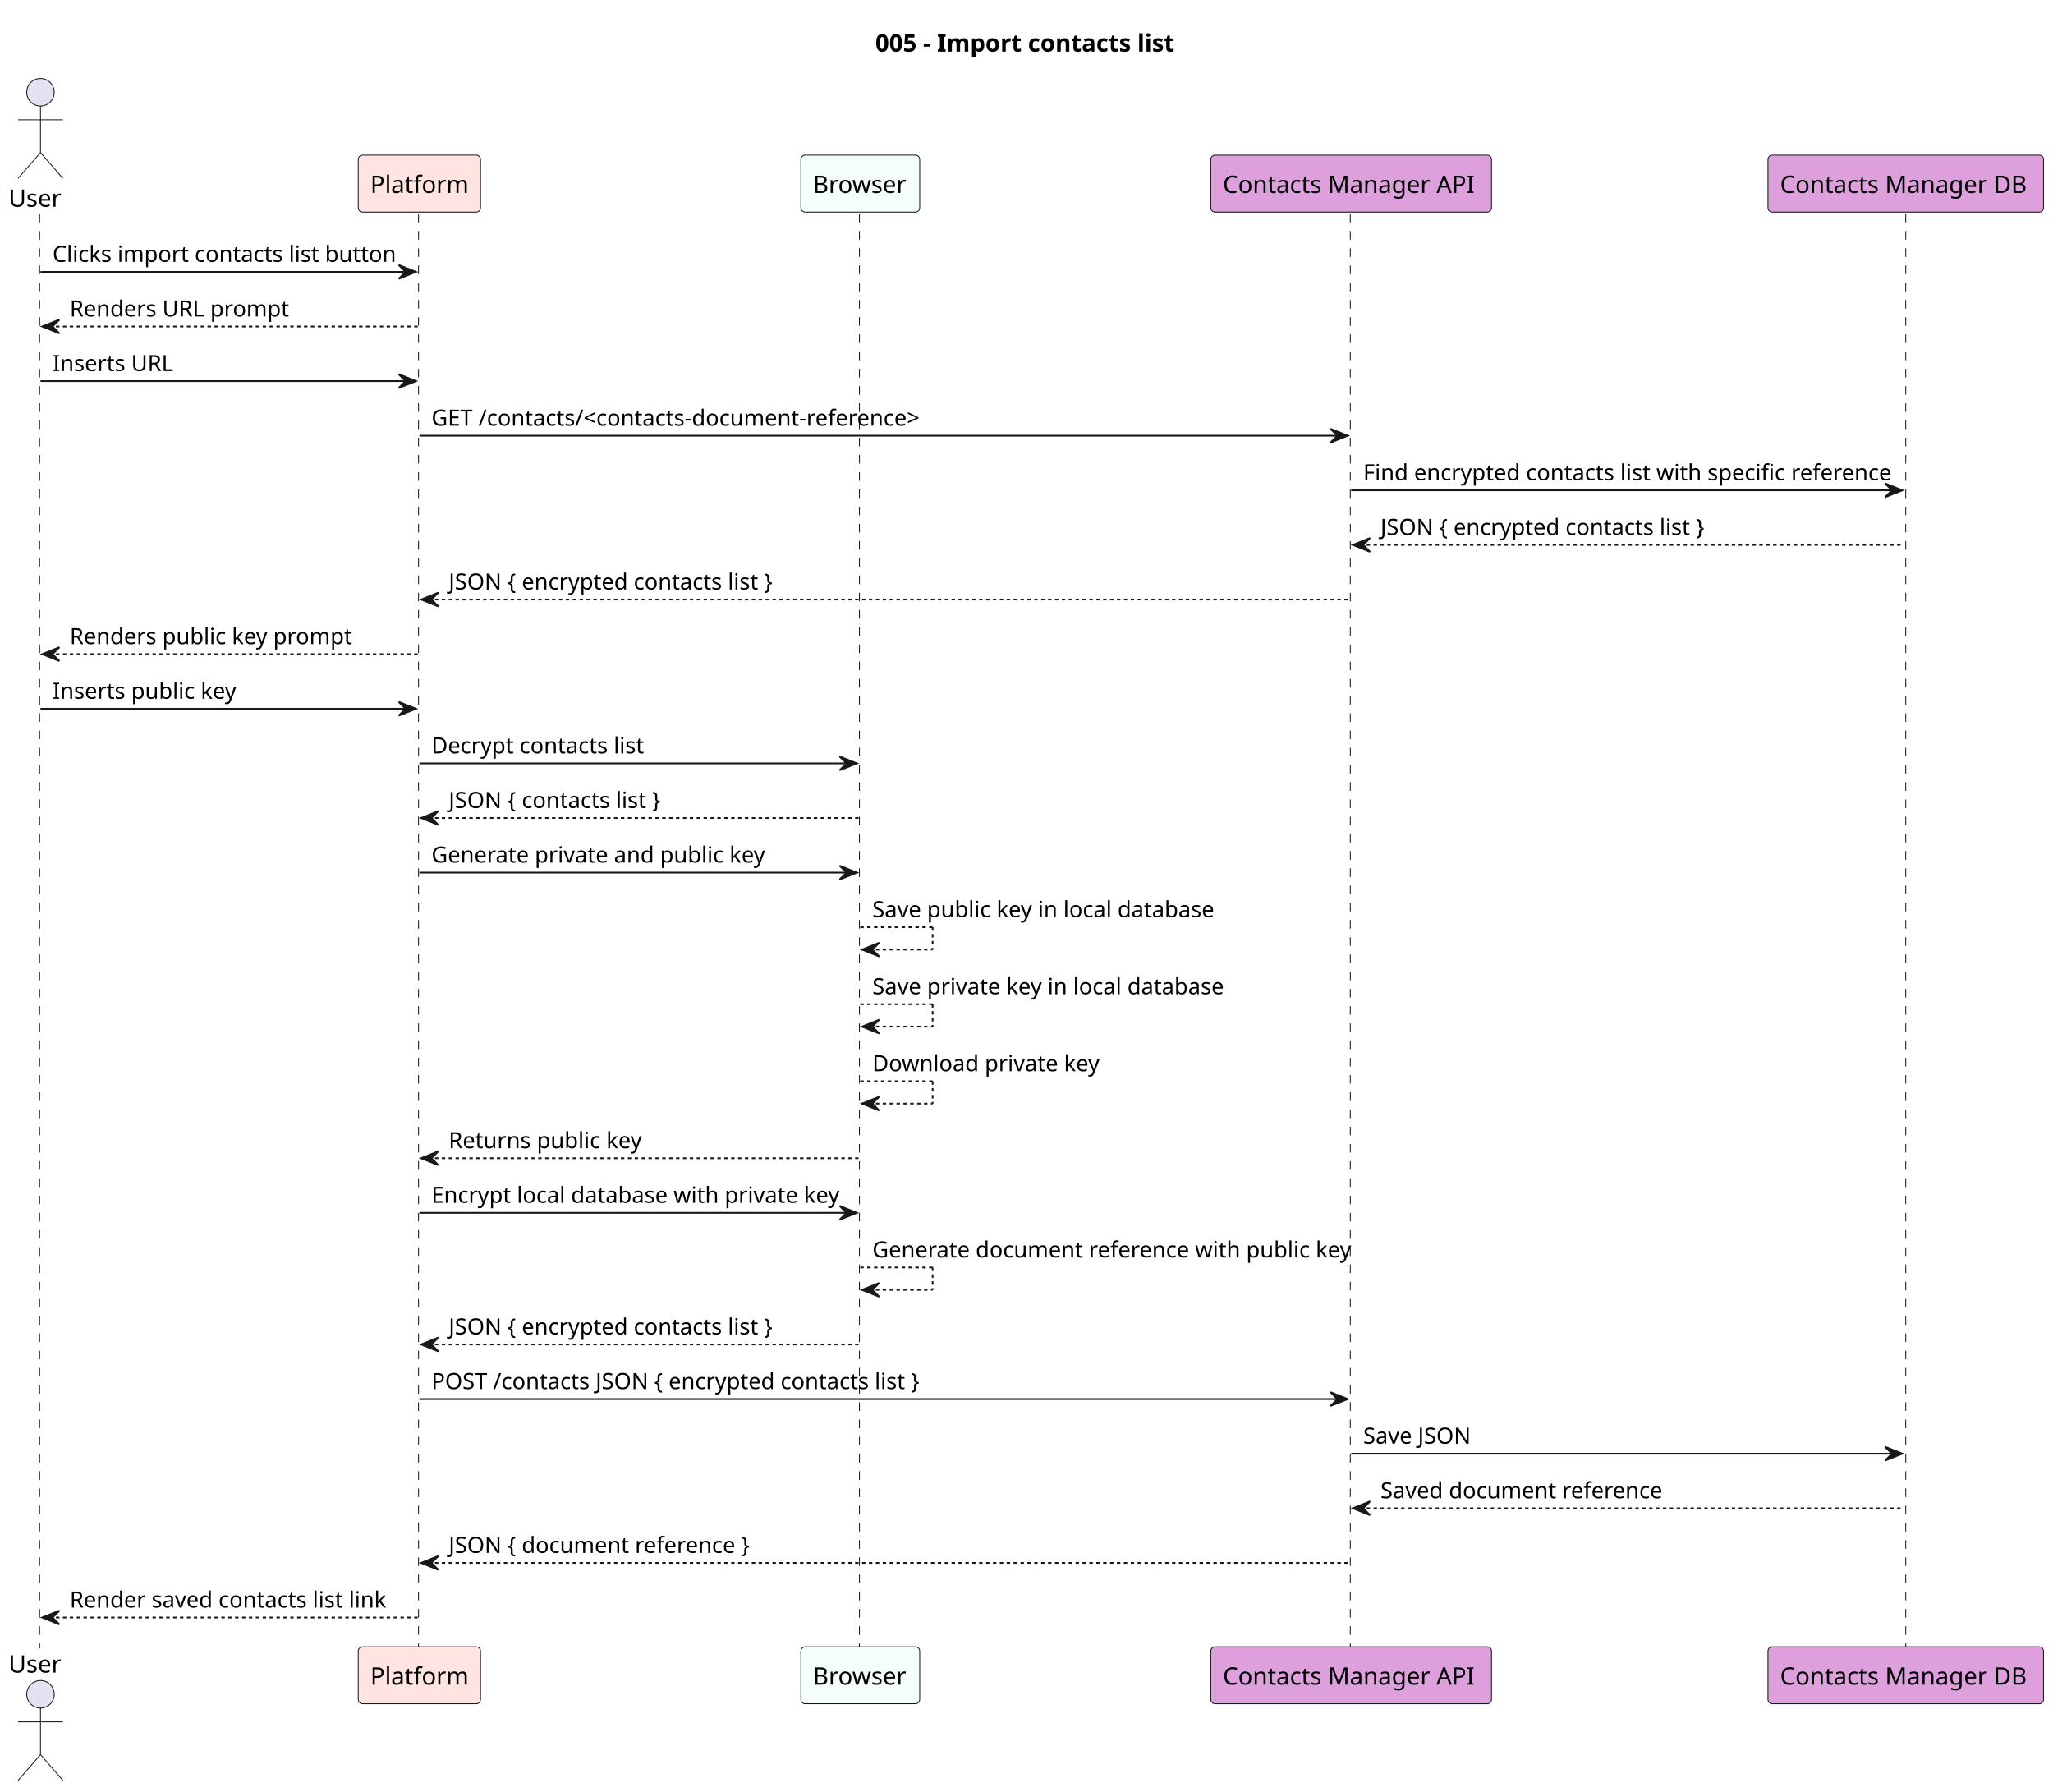
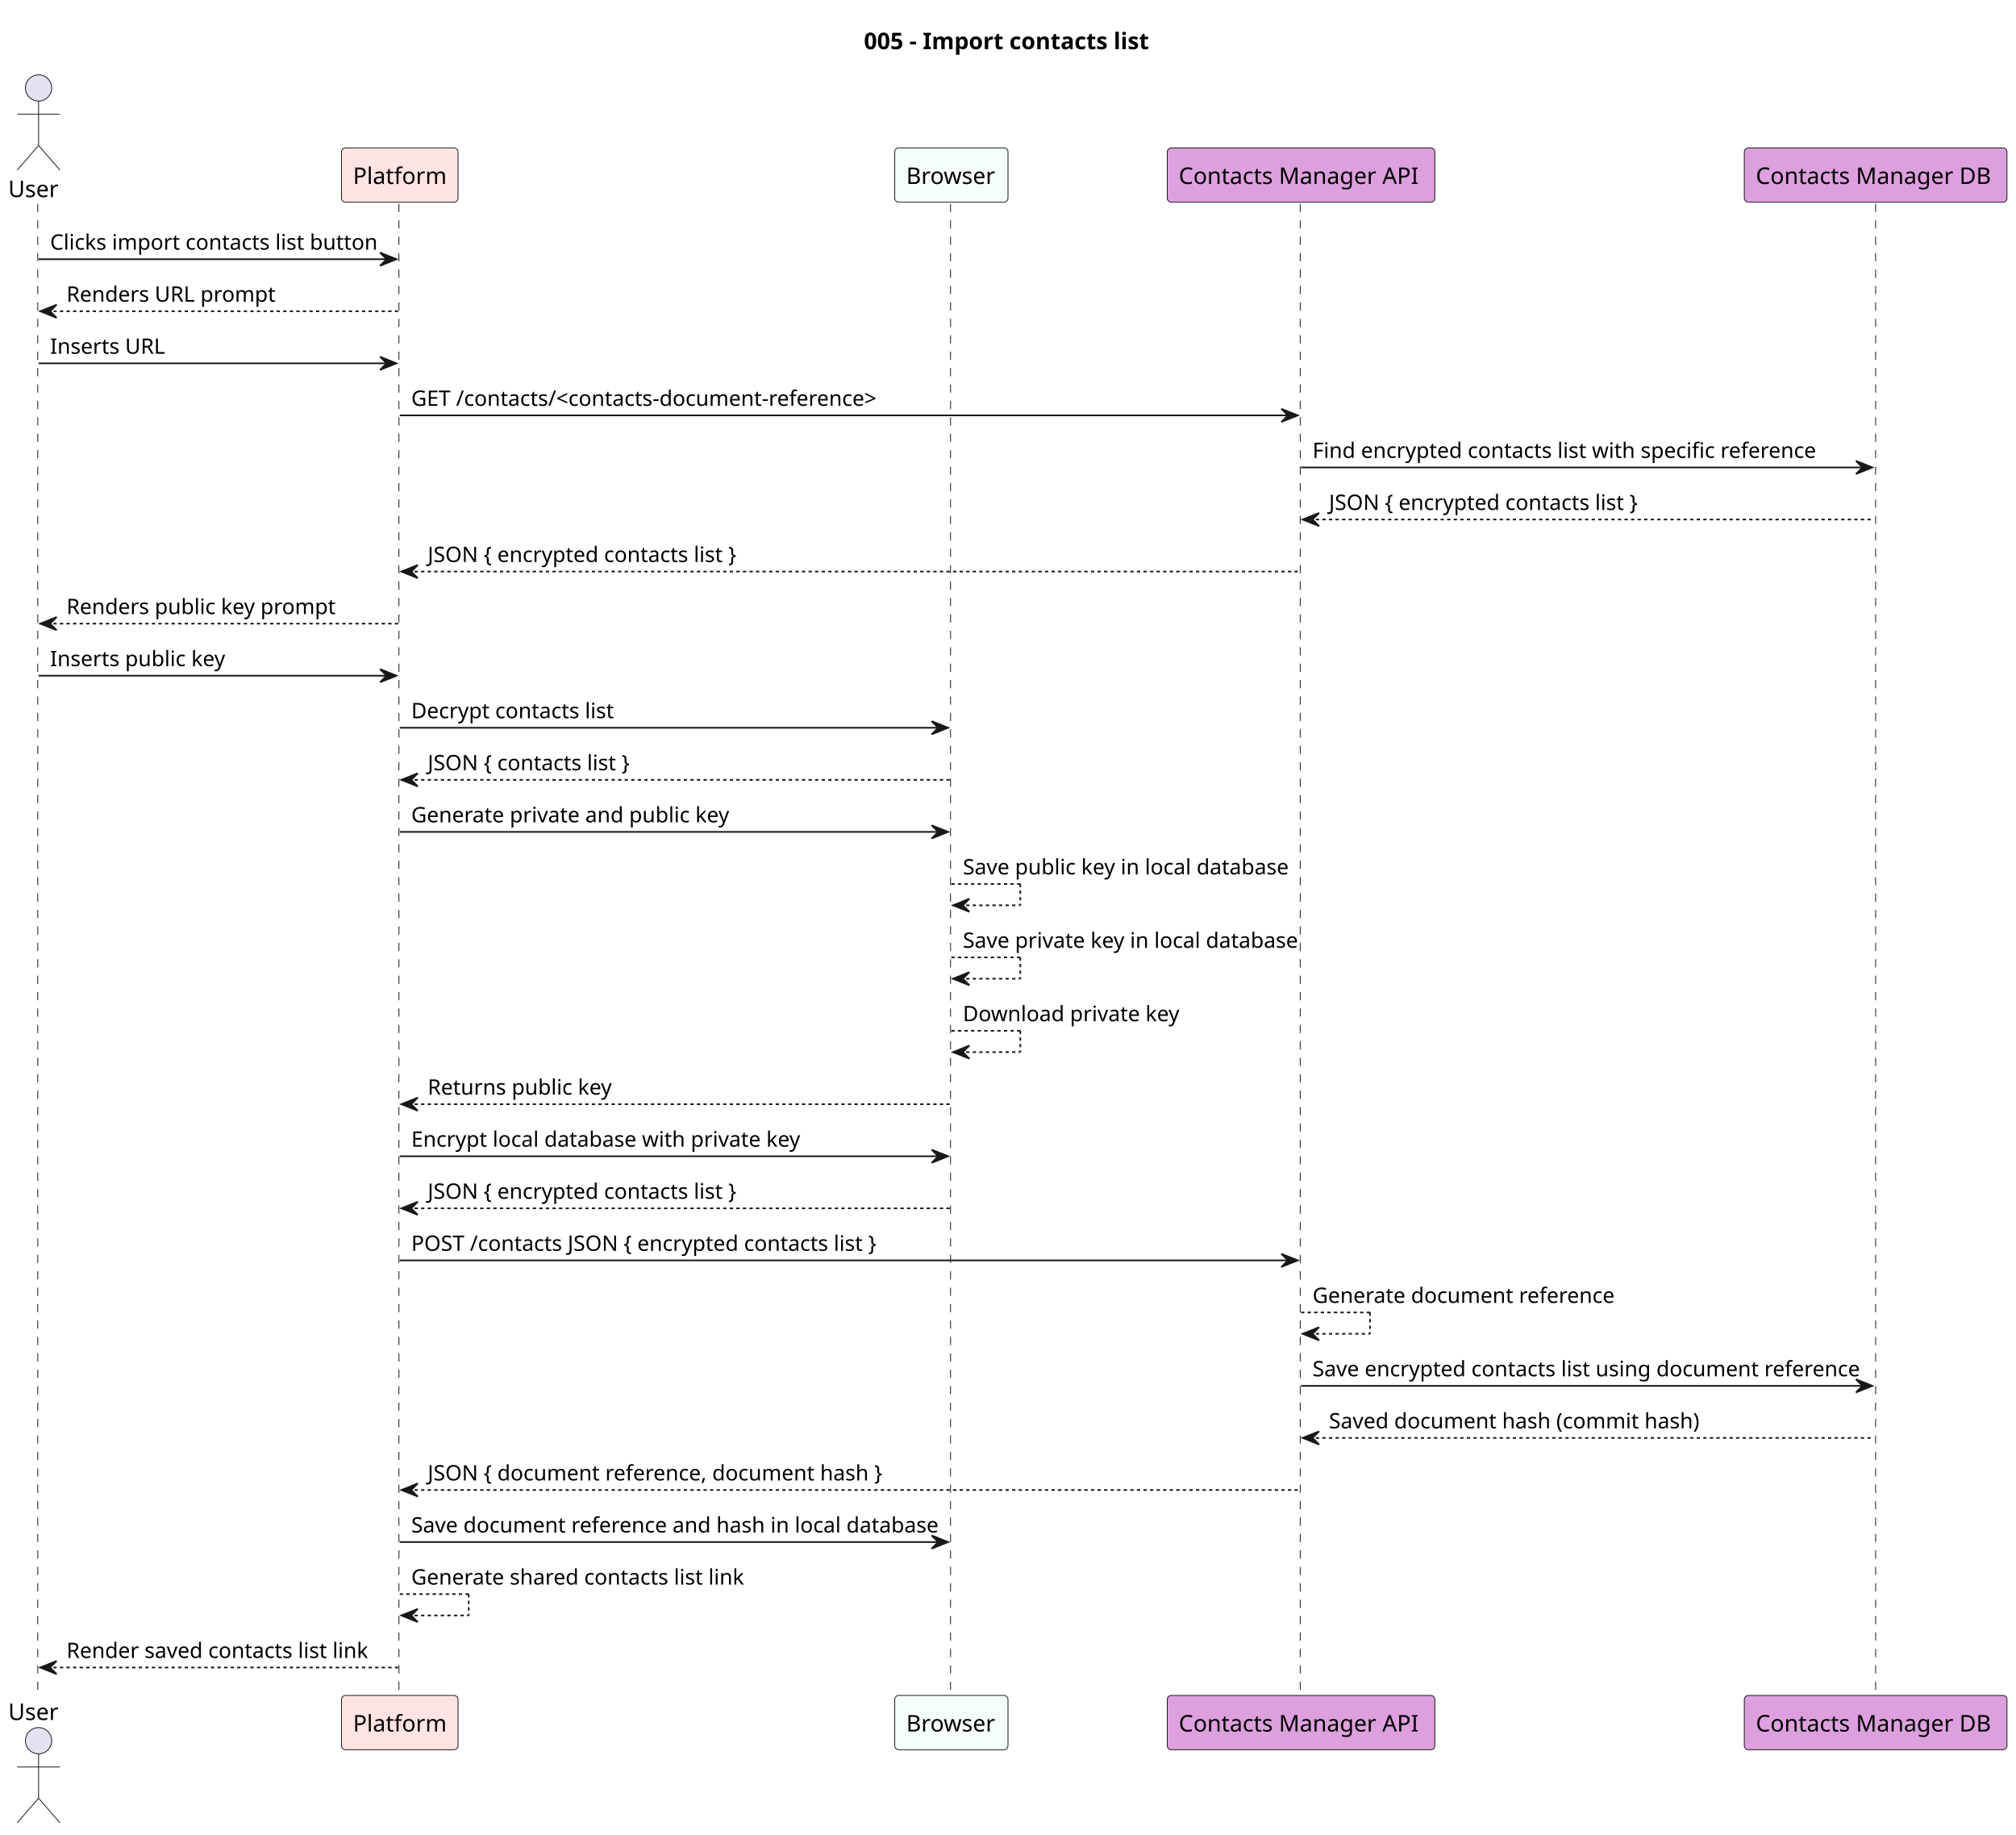
- <svg xmlns="http://www.w3.org/2000/svg" contentStyleType="text/css" height="1040px" preserveAspectRatio="none" style="width:1192px;height:1040px;background:#FFFFFF;" version="1.1" viewBox="0 0 1192 1040" width="1192px" zoomAndPan="magnify">
+ <svg xmlns="http://www.w3.org/2000/svg" contentStyleType="text/css" height="1117px" preserveAspectRatio="none" style="width:1228px;height:1117px;background:#FFFFFF;" version="1.1" viewBox="0 0 1228 1117" width="1228px" zoomAndPan="magnify">
  <defs />
  <g>
-     <text fill="#000000" font-family="sans-serif" font-size="14" font-weight="bold" lengthAdjust="spacing" textLength="174" x="508.25" y="29.966">005 - Import contacts list</text>
-     <line style="stroke:#181818;stroke-width:0.5;stroke-dasharray:5.0,5.0;" x1="23" x2="23" y1="124.136" y2="957.08" />
-     <line style="stroke:#181818;stroke-width:0.5;stroke-dasharray:5.0,5.0;" x1="243" x2="243" y1="124.136" y2="957.08" />
-     <line style="stroke:#181818;stroke-width:0.5;stroke-dasharray:5.0,5.0;" x1="499" x2="499" y1="124.136" y2="957.08" />
-     <line style="stroke:#181818;stroke-width:0.5;stroke-dasharray:5.0,5.0;" x1="784" x2="784" y1="124.136" y2="957.08" />
-     <line style="stroke:#181818;stroke-width:0.5;stroke-dasharray:5.0,5.0;" x1="1106.5" x2="1106.5" y1="124.136" y2="957.08" />
+     <text fill="#000000" font-family="sans-serif" font-size="14" font-weight="bold" lengthAdjust="spacing" textLength="174" x="526.25" y="29.966">005 - Import contacts list</text>
+     <line style="stroke:#181818;stroke-width:0.5;stroke-dasharray:5.0,5.0;" x1="23" x2="23" y1="124.136" y2="1033.492" />
+     <line style="stroke:#181818;stroke-width:0.5;stroke-dasharray:5.0,5.0;" x1="243" x2="243" y1="124.136" y2="1033.492" />
+     <line style="stroke:#181818;stroke-width:0.5;stroke-dasharray:5.0,5.0;" x1="579" x2="579" y1="124.136" y2="1033.492" />
+     <line style="stroke:#181818;stroke-width:0.5;stroke-dasharray:5.0,5.0;" x1="792" x2="792" y1="124.136" y2="1033.492" />
+     <line style="stroke:#181818;stroke-width:0.5;stroke-dasharray:5.0,5.0;" x1="1142.5" x2="1142.5" y1="124.136" y2="1033.492" />
    <text fill="#000000" font-family="sans-serif" font-size="14" lengthAdjust="spacing" textLength="31" x="5" y="120.034">User</text>
    <ellipse cx="23.5" cy="53.568" fill="#E2E2F0" rx="8" ry="8" style="stroke:#181818;stroke-width:0.5;" />
    <path d="M23.5,61.568 L23.5,88.568 M10.5,69.568 L36.5,69.568 M23.5,88.568 L10.5,103.568 M23.5,88.568 L36.5,103.568 " fill="none" style="stroke:#181818;stroke-width:0.5;" />
-     <text fill="#000000" font-family="sans-serif" font-size="14" lengthAdjust="spacing" textLength="31" x="5" y="971.046">User</text>
-     <ellipse cx="23.5" cy="983.648" fill="#E2E2F0" rx="8" ry="8" style="stroke:#181818;stroke-width:0.5;" />
-     <path d="M23.5,991.648 L23.5,1018.648 M10.5,999.648 L36.5,999.648 M23.5,1018.648 L10.5,1033.648 M23.5,1018.648 L36.5,1033.648 " fill="none" style="stroke:#181818;stroke-width:0.5;" />
+     <text fill="#000000" font-family="sans-serif" font-size="14" lengthAdjust="spacing" textLength="31" x="5" y="1047.458">User</text>
+     <ellipse cx="23.5" cy="1060.06" fill="#E2E2F0" rx="8" ry="8" style="stroke:#181818;stroke-width:0.5;" />
+     <path d="M23.5,1068.06 L23.5,1095.06 M10.5,1076.06 L36.5,1076.06 M23.5,1095.06 L10.5,1110.06 M23.5,1095.06 L36.5,1110.06 " fill="none" style="stroke:#181818;stroke-width:0.5;" />
    <rect fill="#FFE4E1" height="33.068" rx="2.5" ry="2.5" style="stroke:#181818;stroke-width:0.5;" width="71" x="208" y="90.068" />
    <text fill="#000000" font-family="sans-serif" font-size="14" lengthAdjust="spacing" textLength="57" x="215" y="112.034">Platform</text>
-     <rect fill="#FFE4E1" height="33.068" rx="2.5" ry="2.5" style="stroke:#181818;stroke-width:0.5;" width="71" x="208" y="956.08" />
-     <text fill="#000000" font-family="sans-serif" font-size="14" lengthAdjust="spacing" textLength="57" x="215" y="978.046">Platform</text>
-     <rect fill="#F5FFFA" height="33.068" rx="2.5" ry="2.5" style="stroke:#181818;stroke-width:0.5;" width="69" x="465" y="90.068" />
-     <text fill="#000000" font-family="sans-serif" font-size="14" lengthAdjust="spacing" textLength="55" x="472" y="112.034">Browser</text>
-     <rect fill="#F5FFFA" height="33.068" rx="2.5" ry="2.5" style="stroke:#181818;stroke-width:0.5;" width="69" x="465" y="956.08" />
-     <text fill="#000000" font-family="sans-serif" font-size="14" lengthAdjust="spacing" textLength="55" x="472" y="978.046">Browser</text>
-     <rect fill="#DDA0DD" height="33.068" rx="2.5" ry="2.5" style="stroke:#181818;stroke-width:0.5;" width="163" x="703" y="90.068" />
-     <text fill="#000000" font-family="sans-serif" font-size="14" lengthAdjust="spacing" textLength="149" x="710" y="112.034">Contacts Manager API</text>
-     <rect fill="#DDA0DD" height="33.068" rx="2.5" ry="2.5" style="stroke:#181818;stroke-width:0.5;" width="163" x="703" y="956.08" />
-     <text fill="#000000" font-family="sans-serif" font-size="14" lengthAdjust="spacing" textLength="149" x="710" y="978.046">Contacts Manager API</text>
-     <rect fill="#DDA0DD" height="33.068" rx="2.5" ry="2.5" style="stroke:#181818;stroke-width:0.5;" width="160" x="1026.5" y="90.068" />
-     <text fill="#000000" font-family="sans-serif" font-size="14" lengthAdjust="spacing" textLength="146" x="1033.5" y="112.034">Contacts Manager DB</text>
-     <rect fill="#DDA0DD" height="33.068" rx="2.5" ry="2.5" style="stroke:#181818;stroke-width:0.5;" width="160" x="1026.5" y="956.08" />
-     <text fill="#000000" font-family="sans-serif" font-size="14" lengthAdjust="spacing" textLength="146" x="1033.5" y="978.046">Contacts Manager DB</text>
+     <rect fill="#FFE4E1" height="33.068" rx="2.5" ry="2.5" style="stroke:#181818;stroke-width:0.5;" width="71" x="208" y="1032.492" />
+     <text fill="#000000" font-family="sans-serif" font-size="14" lengthAdjust="spacing" textLength="57" x="215" y="1054.458">Platform</text>
+     <rect fill="#F5FFFA" height="33.068" rx="2.5" ry="2.5" style="stroke:#181818;stroke-width:0.5;" width="69" x="545" y="90.068" />
+     <text fill="#000000" font-family="sans-serif" font-size="14" lengthAdjust="spacing" textLength="55" x="552" y="112.034">Browser</text>
+     <rect fill="#F5FFFA" height="33.068" rx="2.5" ry="2.5" style="stroke:#181818;stroke-width:0.5;" width="69" x="545" y="1032.492" />
+     <text fill="#000000" font-family="sans-serif" font-size="14" lengthAdjust="spacing" textLength="55" x="552" y="1054.458">Browser</text>
+     <rect fill="#DDA0DD" height="33.068" rx="2.5" ry="2.5" style="stroke:#181818;stroke-width:0.5;" width="163" x="711" y="90.068" />
+     <text fill="#000000" font-family="sans-serif" font-size="14" lengthAdjust="spacing" textLength="149" x="718" y="112.034">Contacts Manager API</text>
+     <rect fill="#DDA0DD" height="33.068" rx="2.5" ry="2.5" style="stroke:#181818;stroke-width:0.5;" width="163" x="711" y="1032.492" />
+     <text fill="#000000" font-family="sans-serif" font-size="14" lengthAdjust="spacing" textLength="149" x="718" y="1054.458">Contacts Manager API</text>
+     <rect fill="#DDA0DD" height="33.068" rx="2.5" ry="2.5" style="stroke:#181818;stroke-width:0.5;" width="160" x="1062.5" y="90.068" />
+     <text fill="#000000" font-family="sans-serif" font-size="14" lengthAdjust="spacing" textLength="146" x="1069.5" y="112.034">Contacts Manager DB</text>
+     <rect fill="#DDA0DD" height="33.068" rx="2.5" ry="2.5" style="stroke:#181818;stroke-width:0.5;" width="160" x="1062.5" y="1032.492" />
+     <text fill="#000000" font-family="sans-serif" font-size="14" lengthAdjust="spacing" textLength="146" x="1069.5" y="1054.458">Contacts Manager DB</text>
    <polygon fill="#181818" points="231.5,153.842,241.5,157.842,231.5,161.842,235.5,157.842" style="stroke:#181818;stroke-width:1.0;" />
    <line style="stroke:#181818;stroke-width:1.0;" x1="23.5" x2="237.5" y1="157.842" y2="157.842" />
    <text fill="#000000" font-family="sans-serif" font-size="13" lengthAdjust="spacing" textLength="196" x="30.5" y="152.033">Clicks import contacts list button</text>
    <polygon fill="#181818" points="34.5,185.548,24.5,189.548,34.5,193.548,30.5,189.548" style="stroke:#181818;stroke-width:1.0;" />
    <line style="stroke:#181818;stroke-width:1.0;stroke-dasharray:2.0,2.0;" x1="28.5" x2="242.5" y1="189.548" y2="189.548" />
    <text fill="#000000" font-family="sans-serif" font-size="13" lengthAdjust="spacing" textLength="126" x="40.5" y="183.739">Renders URL prompt</text>
    <polygon fill="#181818" points="231.5,217.254,241.5,221.254,231.5,225.254,235.5,221.254" style="stroke:#181818;stroke-width:1.0;" />
    <line style="stroke:#181818;stroke-width:1.0;" x1="23.5" x2="237.5" y1="221.254" y2="221.254" />
    <text fill="#000000" font-family="sans-serif" font-size="13" lengthAdjust="spacing" textLength="69" x="30.5" y="215.445">Inserts URL</text>
-     <polygon fill="#181818" points="772.5,248.96,782.5,252.96,772.5,256.96,776.5,252.96" style="stroke:#181818;stroke-width:1.0;" />
-     <line style="stroke:#181818;stroke-width:1.0;" x1="243.5" x2="778.5" y1="252.96" y2="252.96" />
+     <polygon fill="#181818" points="780.5,248.96,790.5,252.96,780.5,256.96,784.5,252.96" style="stroke:#181818;stroke-width:1.0;" />
+     <line style="stroke:#181818;stroke-width:1.0;" x1="243.5" x2="786.5" y1="252.96" y2="252.96" />
    <text fill="#000000" font-family="sans-serif" font-size="13" lengthAdjust="spacing" textLength="278" x="250.5" y="247.151">GET /contacts/&lt;contacts-document-reference&gt;</text>
-     <polygon fill="#181818" points="1094.5,280.666,1104.5,284.666,1094.5,288.666,1098.5,284.666" style="stroke:#181818;stroke-width:1.0;" />
-     <line style="stroke:#181818;stroke-width:1.0;" x1="784.5" x2="1100.5" y1="284.666" y2="284.666" />
-     <text fill="#000000" font-family="sans-serif" font-size="13" lengthAdjust="spacing" textLength="298" x="791.5" y="278.857">Find encrypted contacts list with specific reference</text>
-     <polygon fill="#181818" points="795.5,312.372,785.5,316.372,795.5,320.372,791.5,316.372" style="stroke:#181818;stroke-width:1.0;" />
-     <line style="stroke:#181818;stroke-width:1.0;stroke-dasharray:2.0,2.0;" x1="789.5" x2="1105.5" y1="316.372" y2="316.372" />
-     <text fill="#000000" font-family="sans-serif" font-size="13" lengthAdjust="spacing" textLength="185" x="801.5" y="310.563">JSON { encrypted contacts list }</text>
+     <polygon fill="#181818" points="1130.5,280.666,1140.5,284.666,1130.5,288.666,1134.5,284.666" style="stroke:#181818;stroke-width:1.0;" />
+     <line style="stroke:#181818;stroke-width:1.0;" x1="792.5" x2="1136.5" y1="284.666" y2="284.666" />
+     <text fill="#000000" font-family="sans-serif" font-size="13" lengthAdjust="spacing" textLength="298" x="799.5" y="278.857">Find encrypted contacts list with specific reference</text>
+     <polygon fill="#181818" points="803.5,312.372,793.5,316.372,803.5,320.372,799.5,316.372" style="stroke:#181818;stroke-width:1.0;" />
+     <line style="stroke:#181818;stroke-width:1.0;stroke-dasharray:2.0,2.0;" x1="797.5" x2="1141.5" y1="316.372" y2="316.372" />
+     <text fill="#000000" font-family="sans-serif" font-size="13" lengthAdjust="spacing" textLength="185" x="809.5" y="310.563">JSON { encrypted contacts list }</text>
    <polygon fill="#181818" points="254.5,344.078,244.5,348.078,254.5,352.078,250.5,348.078" style="stroke:#181818;stroke-width:1.0;" />
-     <line style="stroke:#181818;stroke-width:1.0;stroke-dasharray:2.0,2.0;" x1="248.5" x2="783.5" y1="348.078" y2="348.078" />
+     <line style="stroke:#181818;stroke-width:1.0;stroke-dasharray:2.0,2.0;" x1="248.5" x2="791.5" y1="348.078" y2="348.078" />
    <text fill="#000000" font-family="sans-serif" font-size="13" lengthAdjust="spacing" textLength="185" x="260.5" y="342.269">JSON { encrypted contacts list }</text>
    <polygon fill="#181818" points="34.5,375.784,24.5,379.784,34.5,383.784,30.5,379.784" style="stroke:#181818;stroke-width:1.0;" />
    <line style="stroke:#181818;stroke-width:1.0;stroke-dasharray:2.0,2.0;" x1="28.5" x2="242.5" y1="379.784" y2="379.784" />
    <text fill="#000000" font-family="sans-serif" font-size="13" lengthAdjust="spacing" textLength="161" x="40.5" y="373.975">Renders public key prompt</text>
    <polygon fill="#181818" points="231.5,407.49,241.5,411.49,231.5,415.49,235.5,411.49" style="stroke:#181818;stroke-width:1.0;" />
    <line style="stroke:#181818;stroke-width:1.0;" x1="23.5" x2="237.5" y1="411.49" y2="411.49" />
    <text fill="#000000" font-family="sans-serif" font-size="13" lengthAdjust="spacing" textLength="104" x="30.5" y="405.681">Inserts public key</text>
-     <polygon fill="#181818" points="487.5,439.196,497.5,443.196,487.5,447.196,491.5,443.196" style="stroke:#181818;stroke-width:1.0;" />
-     <line style="stroke:#181818;stroke-width:1.0;" x1="243.5" x2="493.5" y1="443.196" y2="443.196" />
+     <polygon fill="#181818" points="567.5,439.196,577.5,443.196,567.5,447.196,571.5,443.196" style="stroke:#181818;stroke-width:1.0;" />
+     <line style="stroke:#181818;stroke-width:1.0;" x1="243.5" x2="573.5" y1="443.196" y2="443.196" />
    <text fill="#000000" font-family="sans-serif" font-size="13" lengthAdjust="spacing" textLength="121" x="250.5" y="437.387">Decrypt contacts list</text>
    <polygon fill="#181818" points="254.5,470.902,244.5,474.902,254.5,478.902,250.5,474.902" style="stroke:#181818;stroke-width:1.0;" />
-     <line style="stroke:#181818;stroke-width:1.0;stroke-dasharray:2.0,2.0;" x1="248.5" x2="498.5" y1="474.902" y2="474.902" />
+     <line style="stroke:#181818;stroke-width:1.0;stroke-dasharray:2.0,2.0;" x1="248.5" x2="578.5" y1="474.902" y2="474.902" />
    <text fill="#000000" font-family="sans-serif" font-size="13" lengthAdjust="spacing" textLength="121" x="260.5" y="469.093">JSON { contacts list }</text>
-     <polygon fill="#181818" points="487.5,502.608,497.5,506.608,487.5,510.608,491.5,506.608" style="stroke:#181818;stroke-width:1.0;" />
-     <line style="stroke:#181818;stroke-width:1.0;" x1="243.5" x2="493.5" y1="506.608" y2="506.608" />
+     <polygon fill="#181818" points="567.5,502.608,577.5,506.608,567.5,510.608,571.5,506.608" style="stroke:#181818;stroke-width:1.0;" />
+     <line style="stroke:#181818;stroke-width:1.0;" x1="243.5" x2="573.5" y1="506.608" y2="506.608" />
    <text fill="#000000" font-family="sans-serif" font-size="13" lengthAdjust="spacing" textLength="189" x="250.5" y="500.799">Generate private and public key</text>
-     <line style="stroke:#181818;stroke-width:1.0;stroke-dasharray:2.0,2.0;" x1="499.5" x2="541.5" y1="538.314" y2="538.314" />
-     <line style="stroke:#181818;stroke-width:1.0;stroke-dasharray:2.0,2.0;" x1="541.5" x2="541.5" y1="538.314" y2="551.314" />
-     <line style="stroke:#181818;stroke-width:1.0;stroke-dasharray:2.0,2.0;" x1="500.5" x2="541.5" y1="551.314" y2="551.314" />
-     <polygon fill="#181818" points="510.5,547.314,500.5,551.314,510.5,555.314,506.5,551.314" style="stroke:#181818;stroke-width:1.0;" />
-     <text fill="#000000" font-family="sans-serif" font-size="13" lengthAdjust="spacing" textLength="193" x="506.5" y="532.505">Save public key in local database</text>
-     <line style="stroke:#181818;stroke-width:1.0;stroke-dasharray:2.0,2.0;" x1="499.5" x2="541.5" y1="583.02" y2="583.02" />
-     <line style="stroke:#181818;stroke-width:1.0;stroke-dasharray:2.0,2.0;" x1="541.5" x2="541.5" y1="583.02" y2="596.02" />
-     <line style="stroke:#181818;stroke-width:1.0;stroke-dasharray:2.0,2.0;" x1="500.5" x2="541.5" y1="596.02" y2="596.02" />
-     <polygon fill="#181818" points="510.5,592.02,500.5,596.02,510.5,600.02,506.5,596.02" style="stroke:#181818;stroke-width:1.0;" />
-     <text fill="#000000" font-family="sans-serif" font-size="13" lengthAdjust="spacing" textLength="199" x="506.5" y="577.211">Save private key in local database</text>
-     <line style="stroke:#181818;stroke-width:1.0;stroke-dasharray:2.0,2.0;" x1="499.5" x2="541.5" y1="627.726" y2="627.726" />
-     <line style="stroke:#181818;stroke-width:1.0;stroke-dasharray:2.0,2.0;" x1="541.5" x2="541.5" y1="627.726" y2="640.726" />
-     <line style="stroke:#181818;stroke-width:1.0;stroke-dasharray:2.0,2.0;" x1="500.5" x2="541.5" y1="640.726" y2="640.726" />
-     <polygon fill="#181818" points="510.5,636.726,500.5,640.726,510.5,644.726,506.5,640.726" style="stroke:#181818;stroke-width:1.0;" />
-     <text fill="#000000" font-family="sans-serif" font-size="13" lengthAdjust="spacing" textLength="130" x="506.5" y="621.917">Download private key</text>
+     <line style="stroke:#181818;stroke-width:1.0;stroke-dasharray:2.0,2.0;" x1="579.5" x2="621.5" y1="538.314" y2="538.314" />
+     <line style="stroke:#181818;stroke-width:1.0;stroke-dasharray:2.0,2.0;" x1="621.5" x2="621.5" y1="538.314" y2="551.314" />
+     <line style="stroke:#181818;stroke-width:1.0;stroke-dasharray:2.0,2.0;" x1="580.5" x2="621.5" y1="551.314" y2="551.314" />
+     <polygon fill="#181818" points="590.5,547.314,580.5,551.314,590.5,555.314,586.5,551.314" style="stroke:#181818;stroke-width:1.0;" />
+     <text fill="#000000" font-family="sans-serif" font-size="13" lengthAdjust="spacing" textLength="193" x="586.5" y="532.505">Save public key in local database</text>
+     <line style="stroke:#181818;stroke-width:1.0;stroke-dasharray:2.0,2.0;" x1="579.5" x2="621.5" y1="583.02" y2="583.02" />
+     <line style="stroke:#181818;stroke-width:1.0;stroke-dasharray:2.0,2.0;" x1="621.5" x2="621.5" y1="583.02" y2="596.02" />
+     <line style="stroke:#181818;stroke-width:1.0;stroke-dasharray:2.0,2.0;" x1="580.5" x2="621.5" y1="596.02" y2="596.02" />
+     <polygon fill="#181818" points="590.5,592.02,580.5,596.02,590.5,600.02,586.5,596.02" style="stroke:#181818;stroke-width:1.0;" />
+     <text fill="#000000" font-family="sans-serif" font-size="13" lengthAdjust="spacing" textLength="199" x="586.5" y="577.211">Save private key in local database</text>
+     <line style="stroke:#181818;stroke-width:1.0;stroke-dasharray:2.0,2.0;" x1="579.5" x2="621.5" y1="627.726" y2="627.726" />
+     <line style="stroke:#181818;stroke-width:1.0;stroke-dasharray:2.0,2.0;" x1="621.5" x2="621.5" y1="627.726" y2="640.726" />
+     <line style="stroke:#181818;stroke-width:1.0;stroke-dasharray:2.0,2.0;" x1="580.5" x2="621.5" y1="640.726" y2="640.726" />
+     <polygon fill="#181818" points="590.5,636.726,580.5,640.726,590.5,644.726,586.5,640.726" style="stroke:#181818;stroke-width:1.0;" />
+     <text fill="#000000" font-family="sans-serif" font-size="13" lengthAdjust="spacing" textLength="130" x="586.5" y="621.917">Download private key</text>
    <polygon fill="#181818" points="254.5,668.432,244.5,672.432,254.5,676.432,250.5,672.432" style="stroke:#181818;stroke-width:1.0;" />
-     <line style="stroke:#181818;stroke-width:1.0;stroke-dasharray:2.0,2.0;" x1="248.5" x2="498.5" y1="672.432" y2="672.432" />
+     <line style="stroke:#181818;stroke-width:1.0;stroke-dasharray:2.0,2.0;" x1="248.5" x2="578.5" y1="672.432" y2="672.432" />
    <text fill="#000000" font-family="sans-serif" font-size="13" lengthAdjust="spacing" textLength="110" x="260.5" y="666.623">Returns public key</text>
-     <polygon fill="#181818" points="487.5,700.138,497.5,704.138,487.5,708.138,491.5,704.138" style="stroke:#181818;stroke-width:1.0;" />
-     <line style="stroke:#181818;stroke-width:1.0;" x1="243.5" x2="493.5" y1="704.138" y2="704.138" />
+     <polygon fill="#181818" points="567.5,700.138,577.5,704.138,567.5,708.138,571.5,704.138" style="stroke:#181818;stroke-width:1.0;" />
+     <line style="stroke:#181818;stroke-width:1.0;" x1="243.5" x2="573.5" y1="704.138" y2="704.138" />
    <text fill="#000000" font-family="sans-serif" font-size="13" lengthAdjust="spacing" textLength="232" x="250.5" y="698.329">Encrypt local database with private key</text>
-     <line style="stroke:#181818;stroke-width:1.0;stroke-dasharray:2.0,2.0;" x1="499.5" x2="541.5" y1="735.844" y2="735.844" />
-     <line style="stroke:#181818;stroke-width:1.0;stroke-dasharray:2.0,2.0;" x1="541.5" x2="541.5" y1="735.844" y2="748.844" />
-     <line style="stroke:#181818;stroke-width:1.0;stroke-dasharray:2.0,2.0;" x1="500.5" x2="541.5" y1="748.844" y2="748.844" />
-     <polygon fill="#181818" points="510.5,744.844,500.5,748.844,510.5,752.844,506.5,748.844" style="stroke:#181818;stroke-width:1.0;" />
-     <text fill="#000000" font-family="sans-serif" font-size="13" lengthAdjust="spacing" textLength="271" x="506.5" y="730.035">Generate document reference with public key</text>
-     <polygon fill="#181818" points="254.5,776.55,244.5,780.55,254.5,784.55,250.5,780.55" style="stroke:#181818;stroke-width:1.0;" />
-     <line style="stroke:#181818;stroke-width:1.0;stroke-dasharray:2.0,2.0;" x1="248.5" x2="498.5" y1="780.55" y2="780.55" />
-     <text fill="#000000" font-family="sans-serif" font-size="13" lengthAdjust="spacing" textLength="185" x="260.5" y="774.741">JSON { encrypted contacts list }</text>
-     <polygon fill="#181818" points="772.5,808.256,782.5,812.256,772.5,816.256,776.5,812.256" style="stroke:#181818;stroke-width:1.0;" />
-     <line style="stroke:#181818;stroke-width:1.0;" x1="243.5" x2="778.5" y1="812.256" y2="812.256" />
-     <text fill="#000000" font-family="sans-serif" font-size="13" lengthAdjust="spacing" textLength="279" x="250.5" y="806.447">POST /contacts JSON { encrypted contacts list }</text>
-     <polygon fill="#181818" points="1094.5,839.962,1104.5,843.962,1094.5,847.962,1098.5,843.962" style="stroke:#181818;stroke-width:1.0;" />
-     <line style="stroke:#181818;stroke-width:1.0;" x1="784.5" x2="1100.5" y1="843.962" y2="843.962" />
-     <text fill="#000000" font-family="sans-serif" font-size="13" lengthAdjust="spacing" textLength="62" x="791.5" y="838.153">Save JSON</text>
-     <polygon fill="#181818" points="795.5,871.668,785.5,875.668,795.5,879.668,791.5,875.668" style="stroke:#181818;stroke-width:1.0;" />
-     <line style="stroke:#181818;stroke-width:1.0;stroke-dasharray:2.0,2.0;" x1="789.5" x2="1105.5" y1="875.668" y2="875.668" />
-     <text fill="#000000" font-family="sans-serif" font-size="13" lengthAdjust="spacing" textLength="160" x="801.5" y="869.859">Saved document reference</text>
+     <polygon fill="#181818" points="254.5,731.844,244.5,735.844,254.5,739.844,250.5,735.844" style="stroke:#181818;stroke-width:1.0;" />
+     <line style="stroke:#181818;stroke-width:1.0;stroke-dasharray:2.0,2.0;" x1="248.5" x2="578.5" y1="735.844" y2="735.844" />
+     <text fill="#000000" font-family="sans-serif" font-size="13" lengthAdjust="spacing" textLength="185" x="260.5" y="730.035">JSON { encrypted contacts list }</text>
+     <polygon fill="#181818" points="780.5,763.55,790.5,767.55,780.5,771.55,784.5,767.55" style="stroke:#181818;stroke-width:1.0;" />
+     <line style="stroke:#181818;stroke-width:1.0;" x1="243.5" x2="786.5" y1="767.55" y2="767.55" />
+     <text fill="#000000" font-family="sans-serif" font-size="13" lengthAdjust="spacing" textLength="279" x="250.5" y="761.741">POST /contacts JSON { encrypted contacts list }</text>
+     <line style="stroke:#181818;stroke-width:1.0;stroke-dasharray:2.0,2.0;" x1="792.5" x2="834.5" y1="799.256" y2="799.256" />
+     <line style="stroke:#181818;stroke-width:1.0;stroke-dasharray:2.0,2.0;" x1="834.5" x2="834.5" y1="799.256" y2="812.256" />
+     <line style="stroke:#181818;stroke-width:1.0;stroke-dasharray:2.0,2.0;" x1="793.5" x2="834.5" y1="812.256" y2="812.256" />
+     <polygon fill="#181818" points="803.5,808.256,793.5,812.256,803.5,816.256,799.5,812.256" style="stroke:#181818;stroke-width:1.0;" />
+     <text fill="#000000" font-family="sans-serif" font-size="13" lengthAdjust="spacing" textLength="179" x="799.5" y="793.447">Generate document reference</text>
+     <polygon fill="#181818" points="1130.5,839.962,1140.5,843.962,1130.5,847.962,1134.5,843.962" style="stroke:#181818;stroke-width:1.0;" />
+     <line style="stroke:#181818;stroke-width:1.0;" x1="792.5" x2="1136.5" y1="843.962" y2="843.962" />
+     <text fill="#000000" font-family="sans-serif" font-size="13" lengthAdjust="spacing" textLength="326" x="799.5" y="838.153">Save encrypted contacts list using document reference</text>
+     <polygon fill="#181818" points="803.5,871.668,793.5,875.668,803.5,879.668,799.5,875.668" style="stroke:#181818;stroke-width:1.0;" />
+     <line style="stroke:#181818;stroke-width:1.0;stroke-dasharray:2.0,2.0;" x1="797.5" x2="1141.5" y1="875.668" y2="875.668" />
+     <text fill="#000000" font-family="sans-serif" font-size="13" lengthAdjust="spacing" textLength="222" x="809.5" y="869.859">Saved document hash (commit hash)</text>
    <polygon fill="#181818" points="254.5,903.374,244.5,907.374,254.5,911.374,250.5,907.374" style="stroke:#181818;stroke-width:1.0;" />
-     <line style="stroke:#181818;stroke-width:1.0;stroke-dasharray:2.0,2.0;" x1="248.5" x2="783.5" y1="907.374" y2="907.374" />
-     <text fill="#000000" font-family="sans-serif" font-size="13" lengthAdjust="spacing" textLength="171" x="260.5" y="901.565">JSON { document reference }</text>
-     <polygon fill="#181818" points="34.5,935.08,24.5,939.08,34.5,943.08,30.5,939.08" style="stroke:#181818;stroke-width:1.0;" />
-     <line style="stroke:#181818;stroke-width:1.0;stroke-dasharray:2.0,2.0;" x1="28.5" x2="242.5" y1="939.08" y2="939.08" />
-     <text fill="#000000" font-family="sans-serif" font-size="13" lengthAdjust="spacing" textLength="179" x="40.5" y="933.271">Render saved contacts list link</text>
+     <line style="stroke:#181818;stroke-width:1.0;stroke-dasharray:2.0,2.0;" x1="248.5" x2="791.5" y1="907.374" y2="907.374" />
+     <text fill="#000000" font-family="sans-serif" font-size="13" lengthAdjust="spacing" textLength="271" x="260.5" y="901.565">JSON { document reference, document hash }</text>
+     <polygon fill="#181818" points="567.5,935.08,577.5,939.08,567.5,943.08,571.5,939.08" style="stroke:#181818;stroke-width:1.0;" />
+     <line style="stroke:#181818;stroke-width:1.0;" x1="243.5" x2="573.5" y1="939.08" y2="939.08" />
+     <text fill="#000000" font-family="sans-serif" font-size="13" lengthAdjust="spacing" textLength="312" x="250.5" y="933.271">Save document reference and hash in local database</text>
+     <line style="stroke:#181818;stroke-width:1.0;stroke-dasharray:2.0,2.0;" x1="243.5" x2="285.5" y1="970.786" y2="970.786" />
+     <line style="stroke:#181818;stroke-width:1.0;stroke-dasharray:2.0,2.0;" x1="285.5" x2="285.5" y1="970.786" y2="983.786" />
+     <line style="stroke:#181818;stroke-width:1.0;stroke-dasharray:2.0,2.0;" x1="244.5" x2="285.5" y1="983.786" y2="983.786" />
+     <polygon fill="#181818" points="254.5,979.786,244.5,983.786,254.5,987.786,250.5,983.786" style="stroke:#181818;stroke-width:1.0;" />
+     <text fill="#000000" font-family="sans-serif" font-size="13" lengthAdjust="spacing" textLength="197" x="250.5" y="964.977">Generate shared contacts list link</text>
+     <polygon fill="#181818" points="34.5,1011.492,24.5,1015.492,34.5,1019.492,30.5,1015.492" style="stroke:#181818;stroke-width:1.0;" />
+     <line style="stroke:#181818;stroke-width:1.0;stroke-dasharray:2.0,2.0;" x1="28.5" x2="242.5" y1="1015.492" y2="1015.492" />
+     <text fill="#000000" font-family="sans-serif" font-size="13" lengthAdjust="spacing" textLength="179" x="40.5" y="1009.683">Render saved contacts list link</text>
  </g>
</svg>
